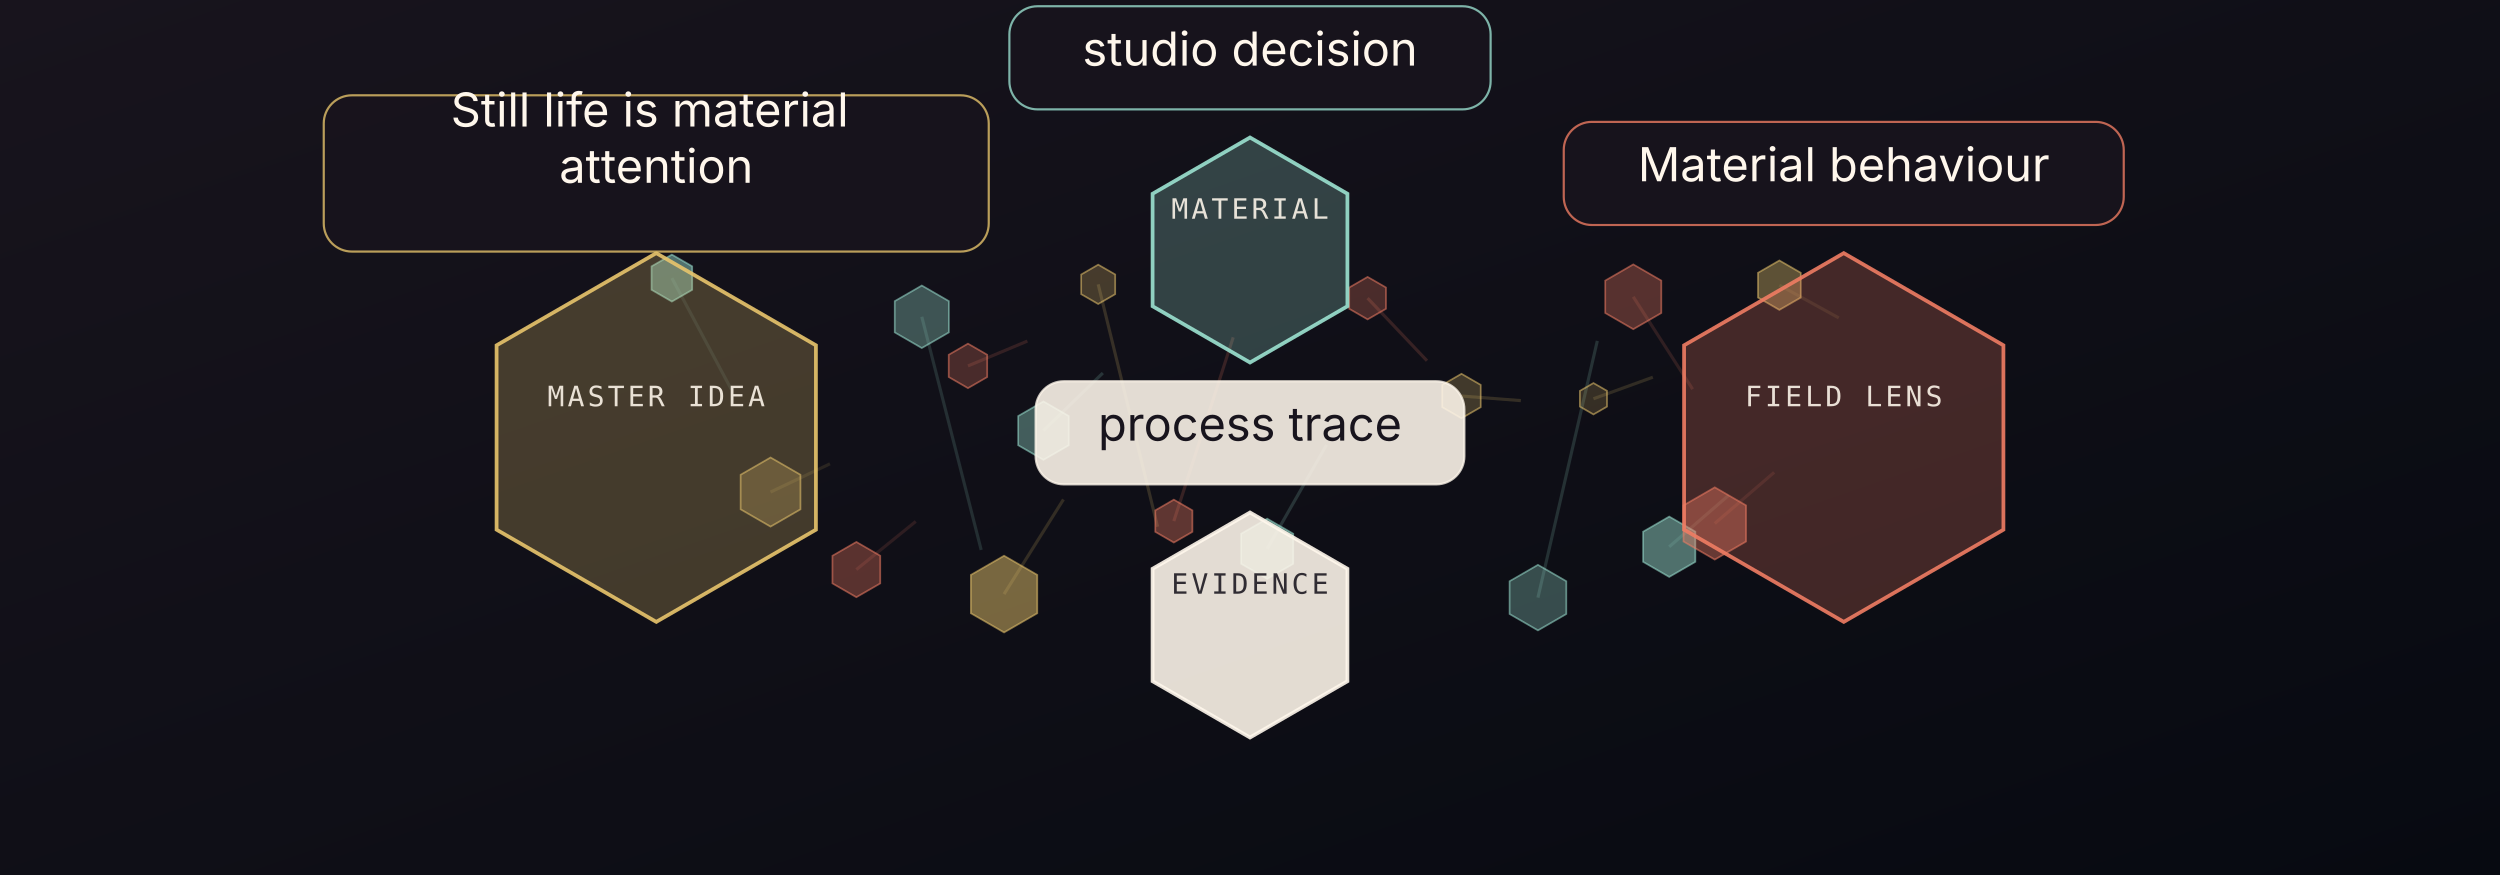
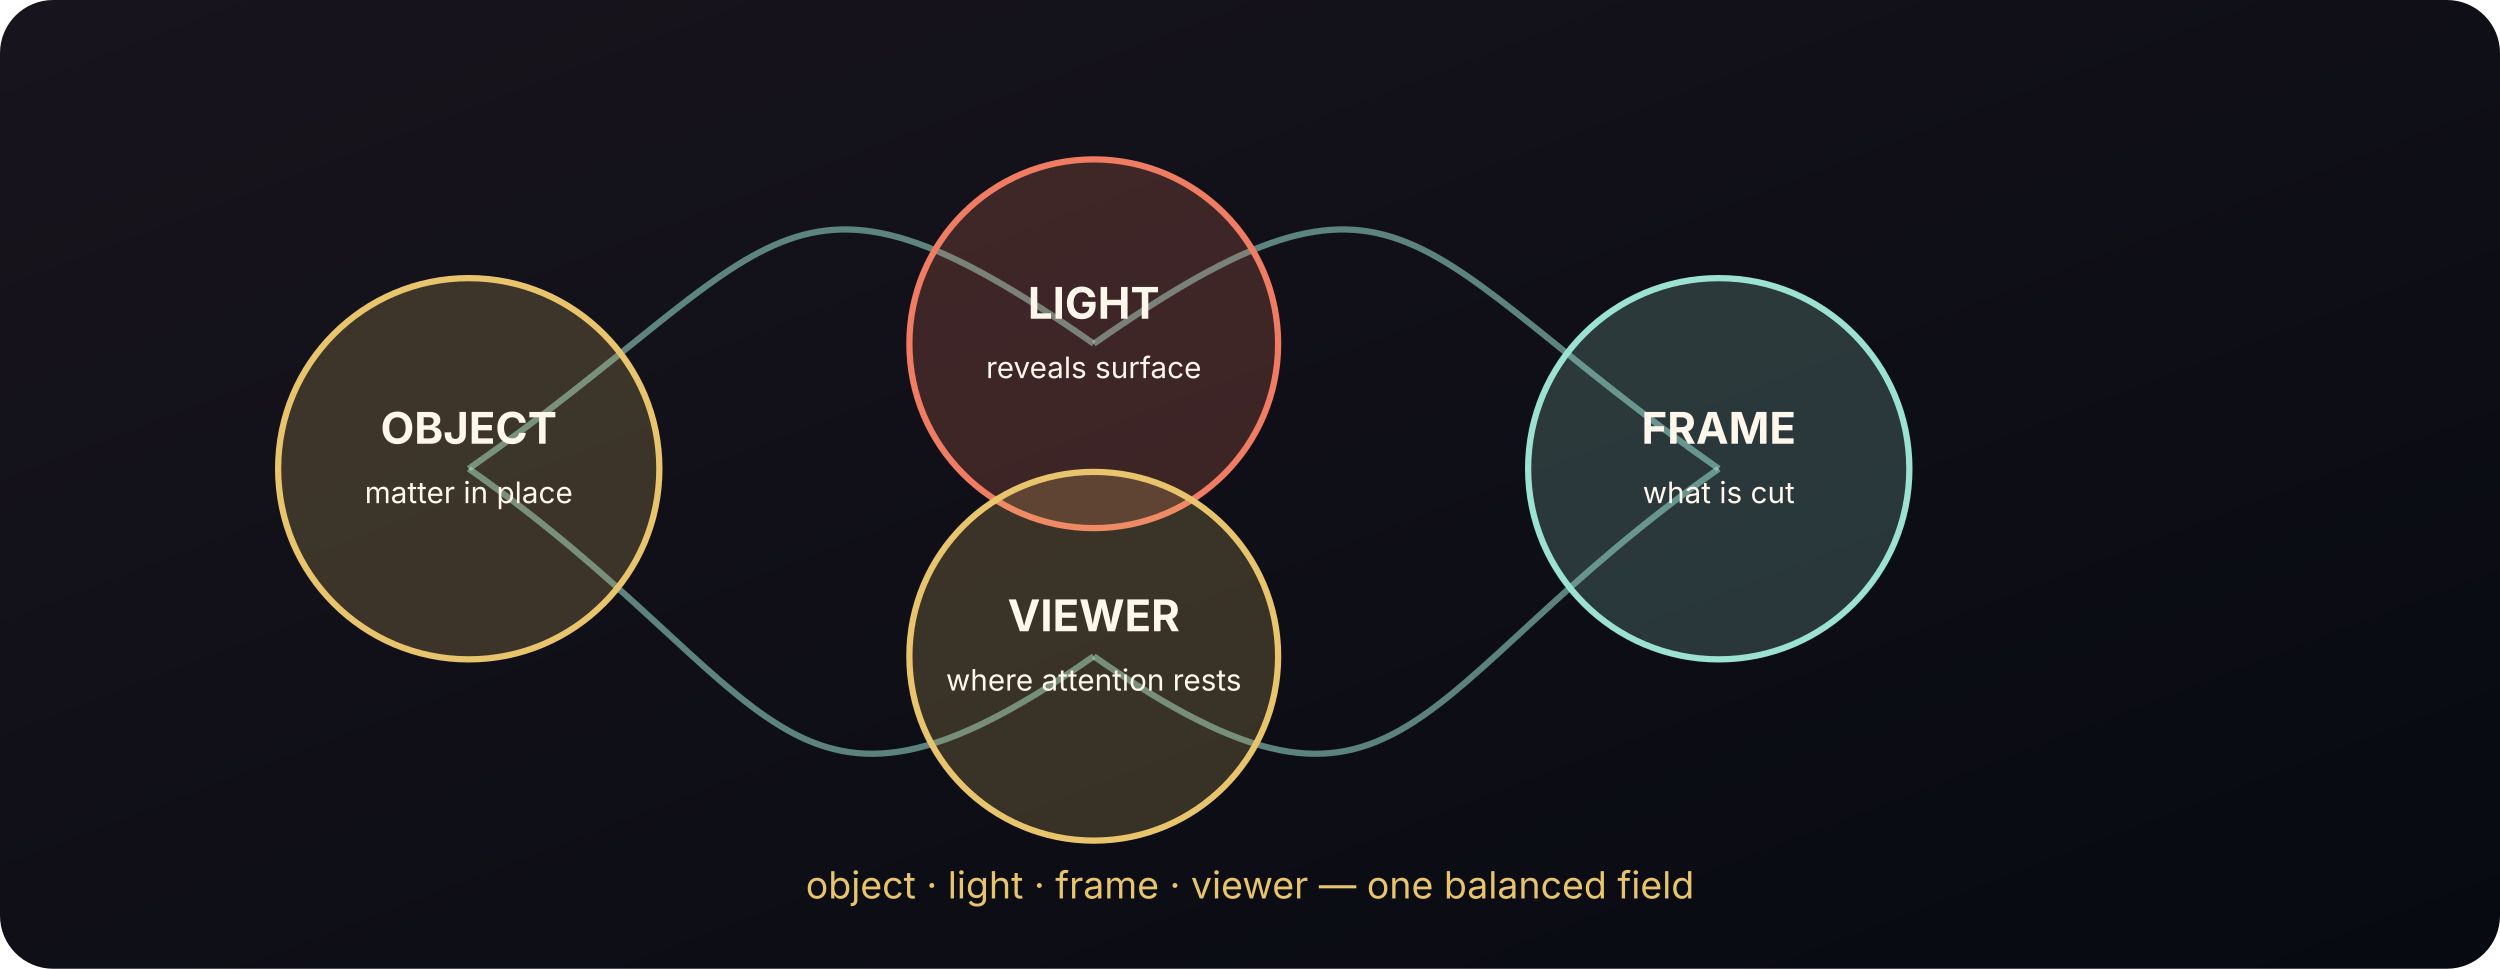
- <svg xmlns="http://www.w3.org/2000/svg" viewBox="0 0 1600 560" role="img" aria-labelledby="title-i-9-bodegones-semantic desc-i-9-bodegones-semantic">
+ <svg xmlns="http://www.w3.org/2000/svg" viewBox="0 0 1600 620" role="img" aria-labelledby="title-i-9-bodegones-semantic desc-i-9-bodegones-semantic">
  <defs>
    <linearGradient id="semantic-ground-i-9-bodegones" x1="0" y1="0" x2="1" y2="1">
      <stop offset="0" stop-color="#18141D" />
      <stop offset="1" stop-color="#070A11" />
    </linearGradient>
  </defs>
-   <rect width="1600" height="560" fill="url(#semantic-ground-i-9-bodegones)" />
-   <g aria-hidden="true">
-     <line x1="430.00" y1="177.98" x2="468.00" y2="249.16" stroke="#9BE2D1" stroke-opacity="0.100" stroke-width="2" />
-     <line x1="493.15" y1="314.91" x2="531.15" y2="296.85" stroke="#E8C56C" stroke-opacity="0.118" stroke-width="2" />
-     <line x1="548.06" y1="364.53" x2="586.06" y2="333.73" stroke="#F07C63" stroke-opacity="0.133" stroke-width="2" />
-     <line x1="589.95" y1="202.74" x2="627.95" y2="351.96" stroke="#9BE2D1" stroke-opacity="0.147" stroke-width="2" />
-     <line x1="619.50" y1="234.18" x2="657.50" y2="218.30" stroke="#F07C63" stroke-opacity="0.158" stroke-width="2" />
-     <line x1="642.60" y1="380.22" x2="680.60" y2="319.65" stroke="#E8C56C" stroke-opacity="0.166" stroke-width="2" />
-     <line x1="667.81" y1="275.61" x2="705.81" y2="238.73" stroke="#9BE2D1" stroke-opacity="0.173" stroke-width="2" />
-     <line x1="702.84" y1="181.98" x2="740.84" y2="337.09" stroke="#E8C56C" stroke-opacity="0.178" stroke-width="2" />
-     <line x1="751.25" y1="333.50" x2="789.25" y2="215.90" stroke="#F07C63" stroke-opacity="0.180" stroke-width="2" />
-     <line x1="811.00" y1="351.22" x2="849.00" y2="284.70" stroke="#9BE2D1" stroke-opacity="0.180" stroke-width="2" />
-     <line x1="875.26" y1="190.82" x2="913.26" y2="230.86" stroke="#F07C63" stroke-opacity="0.178" stroke-width="2" />
-     <line x1="935.34" y1="253.46" x2="973.34" y2="256.40" stroke="#E8C56C" stroke-opacity="0.173" stroke-width="2" />
-     <line x1="984.28" y1="382.48" x2="1022.28" y2="218.17" stroke="#9BE2D1" stroke-opacity="0.166" stroke-width="2" />
-     <line x1="1019.81" y1="255.19" x2="1057.81" y2="241.41" stroke="#E8C56C" stroke-opacity="0.158" stroke-width="2" />
-     <line x1="1045.29" y1="189.95" x2="1083.29" y2="249.08" stroke="#F07C63" stroke-opacity="0.147" stroke-width="2" />
-     <line x1="1068.30" y1="349.92" x2="1106.30" y2="317.01" stroke="#9BE2D1" stroke-opacity="0.133" stroke-width="2" />
-     <line x1="1097.46" y1="335.02" x2="1135.46" y2="302.31" stroke="#F07C63" stroke-opacity="0.118" stroke-width="2" />
-     <line x1="1138.80" y1="182.51" x2="1176.80" y2="203.47" stroke="#E8C56C" stroke-opacity="0.100" stroke-width="2" />
+   <rect width="1600" height="620" rx="34" fill="url(#semantic-ground-i-9-bodegones)" />
+   <g fill="none">
+     <path d="M300 300 C500 160 500 80 700 220" fill="none" stroke="#9BE2D1" stroke-width="4" stroke-opacity=".55" />
+     <path d="M700 220 C900 80 900 160 1100 300" fill="none" stroke="#9BE2D1" stroke-width="4" stroke-opacity=".55" />
+     <path d="M1100 300 C900 440 900 560 700 420" fill="none" stroke="#9BE2D1" stroke-width="4" stroke-opacity=".55" />
+     <path d="M700 420 C500 560 500 440 300 300" fill="none" stroke="#9BE2D1" stroke-width="4" stroke-opacity=".55" />
  </g>
-   <g aria-hidden="true">
-     <polygon points="443.01,185.49 430.00,193.00 416.99,185.49 416.99,170.46 430.00,162.95 443.01,170.46" fill="#9BE2D1" fill-opacity="0.461" stroke="#9BE2D1" stroke-opacity="0.55" stroke-width="1.1" />
-     <polygon points="512.29,325.96 493.15,337.01 474.01,325.96 474.01,303.86 493.15,292.82 512.29,303.86" fill="#E8C56C" fill-opacity="0.237" stroke="#E8C56C" stroke-opacity="0.55" stroke-width="1.1" />
-     <polygon points="563.36,373.37 548.06,382.20 532.76,373.37 532.76,355.70 548.06,346.86 563.36,355.70" fill="#F07C63" fill-opacity="0.329" stroke="#F07C63" stroke-opacity="0.55" stroke-width="1.1" />
-     <polygon points="607.26,212.73 589.95,222.73 572.64,212.73 572.64,192.74 589.95,182.75 607.26,192.74" fill="#9BE2D1" fill-opacity="0.323" stroke="#9BE2D1" stroke-opacity="0.55" stroke-width="1.1" />
-     <polygon points="631.81,241.28 619.50,248.39 607.19,241.28 607.19,227.07 619.50,219.96 631.81,227.07" fill="#F07C63" fill-opacity="0.252" stroke="#F07C63" stroke-opacity="0.55" stroke-width="1.1" />
-     <polygon points="663.85,392.49 642.60,404.76 621.35,392.49 621.35,367.95 642.60,355.68 663.85,367.95" fill="#E8C56C" fill-opacity="0.483" stroke="#E8C56C" stroke-opacity="0.55" stroke-width="1.1" />
-     <polygon points="683.99,284.95 667.81,294.29 651.64,284.95 651.64,266.27 667.81,256.93 683.99,266.27" fill="#9BE2D1" fill-opacity="0.371" stroke="#9BE2D1" stroke-opacity="0.55" stroke-width="1.1" />
-     <polygon points="713.73,188.26 702.84,194.55 691.96,188.26 691.96,175.69 702.84,169.41 713.73,175.69" fill="#E8C56C" fill-opacity="0.241" stroke="#E8C56C" stroke-opacity="0.55" stroke-width="1.1" />
-     <polygon points="763.13,340.36 751.25,347.21 739.38,340.36 739.38,326.64 751.25,319.79 763.13,326.64" fill="#F07C63" fill-opacity="0.354" stroke="#F07C63" stroke-opacity="0.55" stroke-width="1.1" />
-     <polygon points="827.67,360.84 811.00,370.47 794.32,360.84 794.32,341.59 811.00,331.96 827.67,341.59" fill="#9BE2D1" fill-opacity="0.448" stroke="#9BE2D1" stroke-opacity="0.55" stroke-width="1.1" />
-     <polygon points="887.03,197.61 875.26,204.40 863.50,197.61 863.50,184.03 875.26,177.24 887.03,184.03" fill="#F07C63" fill-opacity="0.259" stroke="#F07C63" stroke-opacity="0.55" stroke-width="1.1" />
-     <polygon points="947.66,260.57 935.34,267.68 923.03,260.57 923.03,246.35 935.34,239.25 947.66,246.35" fill="#E8C56C" fill-opacity="0.236" stroke="#E8C56C" stroke-opacity="0.55" stroke-width="1.1" />
-     <polygon points="1002.43,392.95 984.28,403.43 966.14,392.95 966.14,372.00 984.28,361.52 1002.43,372.00" fill="#9BE2D1" fill-opacity="0.298" stroke="#9BE2D1" stroke-opacity="0.55" stroke-width="1.1" />
-     <polygon points="1028.49,260.21 1019.81,265.22 1011.13,260.21 1011.13,250.18 1019.81,245.17 1028.49,250.18" fill="#E8C56C" fill-opacity="0.181" stroke="#E8C56C" stroke-opacity="0.55" stroke-width="1.1" />
-     <polygon points="1063.23,200.31 1045.29,210.67 1027.35,200.31 1027.35,179.59 1045.29,169.23 1063.23,179.59" fill="#F07C63" fill-opacity="0.317" stroke="#F07C63" stroke-opacity="0.55" stroke-width="1.1" />
-     <polygon points="1085.02,359.57 1068.30,369.23 1051.58,359.57 1051.58,340.27 1068.30,330.61 1085.02,340.27" fill="#9BE2D1" fill-opacity="0.467" stroke="#9BE2D1" stroke-opacity="0.55" stroke-width="1.1" />
-     <polygon points="1117.47,346.57 1097.46,358.13 1077.44,346.57 1077.44,323.46 1097.46,311.90 1117.47,323.46" fill="#F07C63" fill-opacity="0.396" stroke="#F07C63" stroke-opacity="0.55" stroke-width="1.1" />
-     <polygon points="1152.49,190.42 1138.80,198.32 1125.11,190.42 1125.11,174.61 1138.80,166.71 1152.49,174.61" fill="#E8C56C" fill-opacity="0.360" stroke="#E8C56C" stroke-opacity="0.55" stroke-width="1.1" />
-   </g>
-   <g transform="translate(420 280)">
-     <polygon points="102.19,59.00 0.00,118.00 -102.19,59.00 -102.19,-59.00 -0.00,-118.00 102.19,-59.00" fill="#E8C56C" fill-opacity="0.24" stroke="#E8C56C" stroke-opacity="0.9" stroke-width="2.4" />
-     <text x="0" y="-20" text-anchor="middle" fill="#FFF7EC" font-family="ui-monospace, SFMono-Regular, Menlo, monospace" font-size="18" font-weight="500" letter-spacing="2" opacity="0.88">MASTER IDEA</text>
-     <g class="semantic-callout semantic-callout--above">
-       <rect x="-212.80" y="-219.00" width="425.60" height="100.00" rx="18" fill="#18141D" fill-opacity="0.88" stroke="#E8C56C" stroke-opacity="0.78" stroke-width="1.4" />
-       <text text-anchor="middle" fill="#FFF7EC" font-family="Inter, ui-sans-serif, system-ui, sans-serif" font-size="30" font-weight="400">
-         <tspan x="0" y="-199">Still life is material</tspan>
-         <tspan x="0" y="-163">attention</tspan>
-       </text>
+   <g font-family="Inter,Arial,sans-serif">
+     <g transform="translate(300 300)">
+       <circle r="122" fill="#E8C56C" fill-opacity=".2" stroke="#E8C56C" stroke-width="4" />
+       <text y="-16" text-anchor="middle" fill="#FFF7EC" font-family="Inter,Arial,sans-serif" font-size="28" font-weight="700">OBJECT</text>
+       <text y="22" text-anchor="middle" fill="#FFF7EC" font-family="Inter,Arial,sans-serif" font-size="19">matter in place</text>
    </g>
-   </g>
-   <g transform="translate(1180 280)">
-     <polygon points="102.19,59.00 0.00,118.00 -102.19,59.00 -102.19,-59.00 -0.00,-118.00 102.19,-59.00" fill="#F07C63" fill-opacity="0.24" stroke="#F07C63" stroke-opacity="0.9" stroke-width="2.4" />
-     <text x="0" y="-20" text-anchor="middle" fill="#FFF7EC" font-family="ui-monospace, SFMono-Regular, Menlo, monospace" font-size="18" font-weight="500" letter-spacing="2" opacity="0.88">FIELD LENS</text>
-     <g class="semantic-callout semantic-callout--above">
-       <rect x="-179.20" y="-202.00" width="358.40" height="66.00" rx="18" fill="#18141D" fill-opacity="0.88" stroke="#F07C63" stroke-opacity="0.78" stroke-width="1.4" />
-       <text text-anchor="middle" fill="#FFF7EC" font-family="Inter, ui-sans-serif, system-ui, sans-serif" font-size="30" font-weight="400">
-         <tspan x="0" y="-164">Material behaviour</tspan>
-       </text>
+     <g transform="translate(700 220)">
+       <circle r="118" fill="#F07C63" fill-opacity=".2" stroke="#F07C63" stroke-width="4" />
+       <text y="-16" text-anchor="middle" fill="#FFF7EC" font-family="Inter,Arial,sans-serif" font-size="28" font-weight="700">LIGHT</text>
+       <text y="22" text-anchor="middle" fill="#FFF7EC" font-family="Inter,Arial,sans-serif" font-size="19">reveals surface</text>
    </g>
-   </g>
-   <g transform="translate(800 160)">
-     <polygon points="62.35,36.00 0.00,72.00 -62.35,36.00 -62.35,-36.00 -0.00,-72.00 62.35,-36.00" fill="#9BE2D1" fill-opacity="0.24" stroke="#9BE2D1" stroke-opacity="0.9" stroke-width="2.4" />
-     <text x="0" y="-20" text-anchor="middle" fill="#FFF7EC" font-family="ui-monospace, SFMono-Regular, Menlo, monospace" font-size="18" font-weight="500" letter-spacing="2" opacity="0.88">MATERIAL</text>
-     <g class="semantic-callout semantic-callout--above">
-       <rect x="-154.00" y="-156.00" width="308.00" height="66.00" rx="18" fill="#18141D" fill-opacity="0.88" stroke="#9BE2D1" stroke-opacity="0.78" stroke-width="1.4" />
-       <text text-anchor="middle" fill="#FFF7EC" font-family="Inter, ui-sans-serif, system-ui, sans-serif" font-size="30" font-weight="400">
-         <tspan x="0" y="-118">studio decision</tspan>
-       </text>
+     <g transform="translate(1100 300)">
+       <circle r="122" fill="#9BE2D1" fill-opacity=".2" stroke="#9BE2D1" stroke-width="4" />
+       <text y="-16" text-anchor="middle" fill="#FFF7EC" font-family="Inter,Arial,sans-serif" font-size="28" font-weight="700">FRAME</text>
+       <text y="22" text-anchor="middle" fill="#FFF7EC" font-family="Inter,Arial,sans-serif" font-size="19">what is cut</text>
    </g>
-   </g>
-   <g transform="translate(800 400)">
-     <polygon points="62.35,36.00 0.00,72.00 -62.35,36.00 -62.35,-36.00 -0.00,-72.00 62.35,-36.00" fill="#FFF7EC" fill-opacity="0.88" stroke="#FFF7EC" stroke-opacity="0.9" stroke-width="2.4" />
-     <text x="0" y="-20" text-anchor="middle" fill="#18141D" font-family="ui-monospace, SFMono-Regular, Menlo, monospace" font-size="18" font-weight="500" letter-spacing="2" opacity="0.88">EVIDENCE</text>
-     <g class="semantic-callout semantic-callout--above">
-       <rect x="-137.20" y="-156.00" width="274.40" height="66.00" rx="18" fill="#FFF7EC" fill-opacity="0.88" stroke="#FFF7EC" stroke-opacity="0.78" stroke-width="1.4" />
-       <text text-anchor="middle" fill="#18141D" font-family="Inter, ui-sans-serif, system-ui, sans-serif" font-size="30" font-weight="400">
-         <tspan x="0" y="-118">process trace</tspan>
-       </text>
+     <g transform="translate(700 420)">
+       <circle r="118" fill="#E8C56C" fill-opacity=".2" stroke="#E8C56C" stroke-width="4" />
+       <text y="-16" text-anchor="middle" fill="#FFF7EC" font-family="Inter,Arial,sans-serif" font-size="28" font-weight="700">VIEWER</text>
+       <text y="22" text-anchor="middle" fill="#FFF7EC" font-family="Inter,Arial,sans-serif" font-size="19">where attention rests</text>
    </g>
+     <text x="800" y="575" text-anchor="middle" fill="#E8C56C" font-size="24">object · light · frame · viewer — one balanced field</text>
  </g>
</svg>
